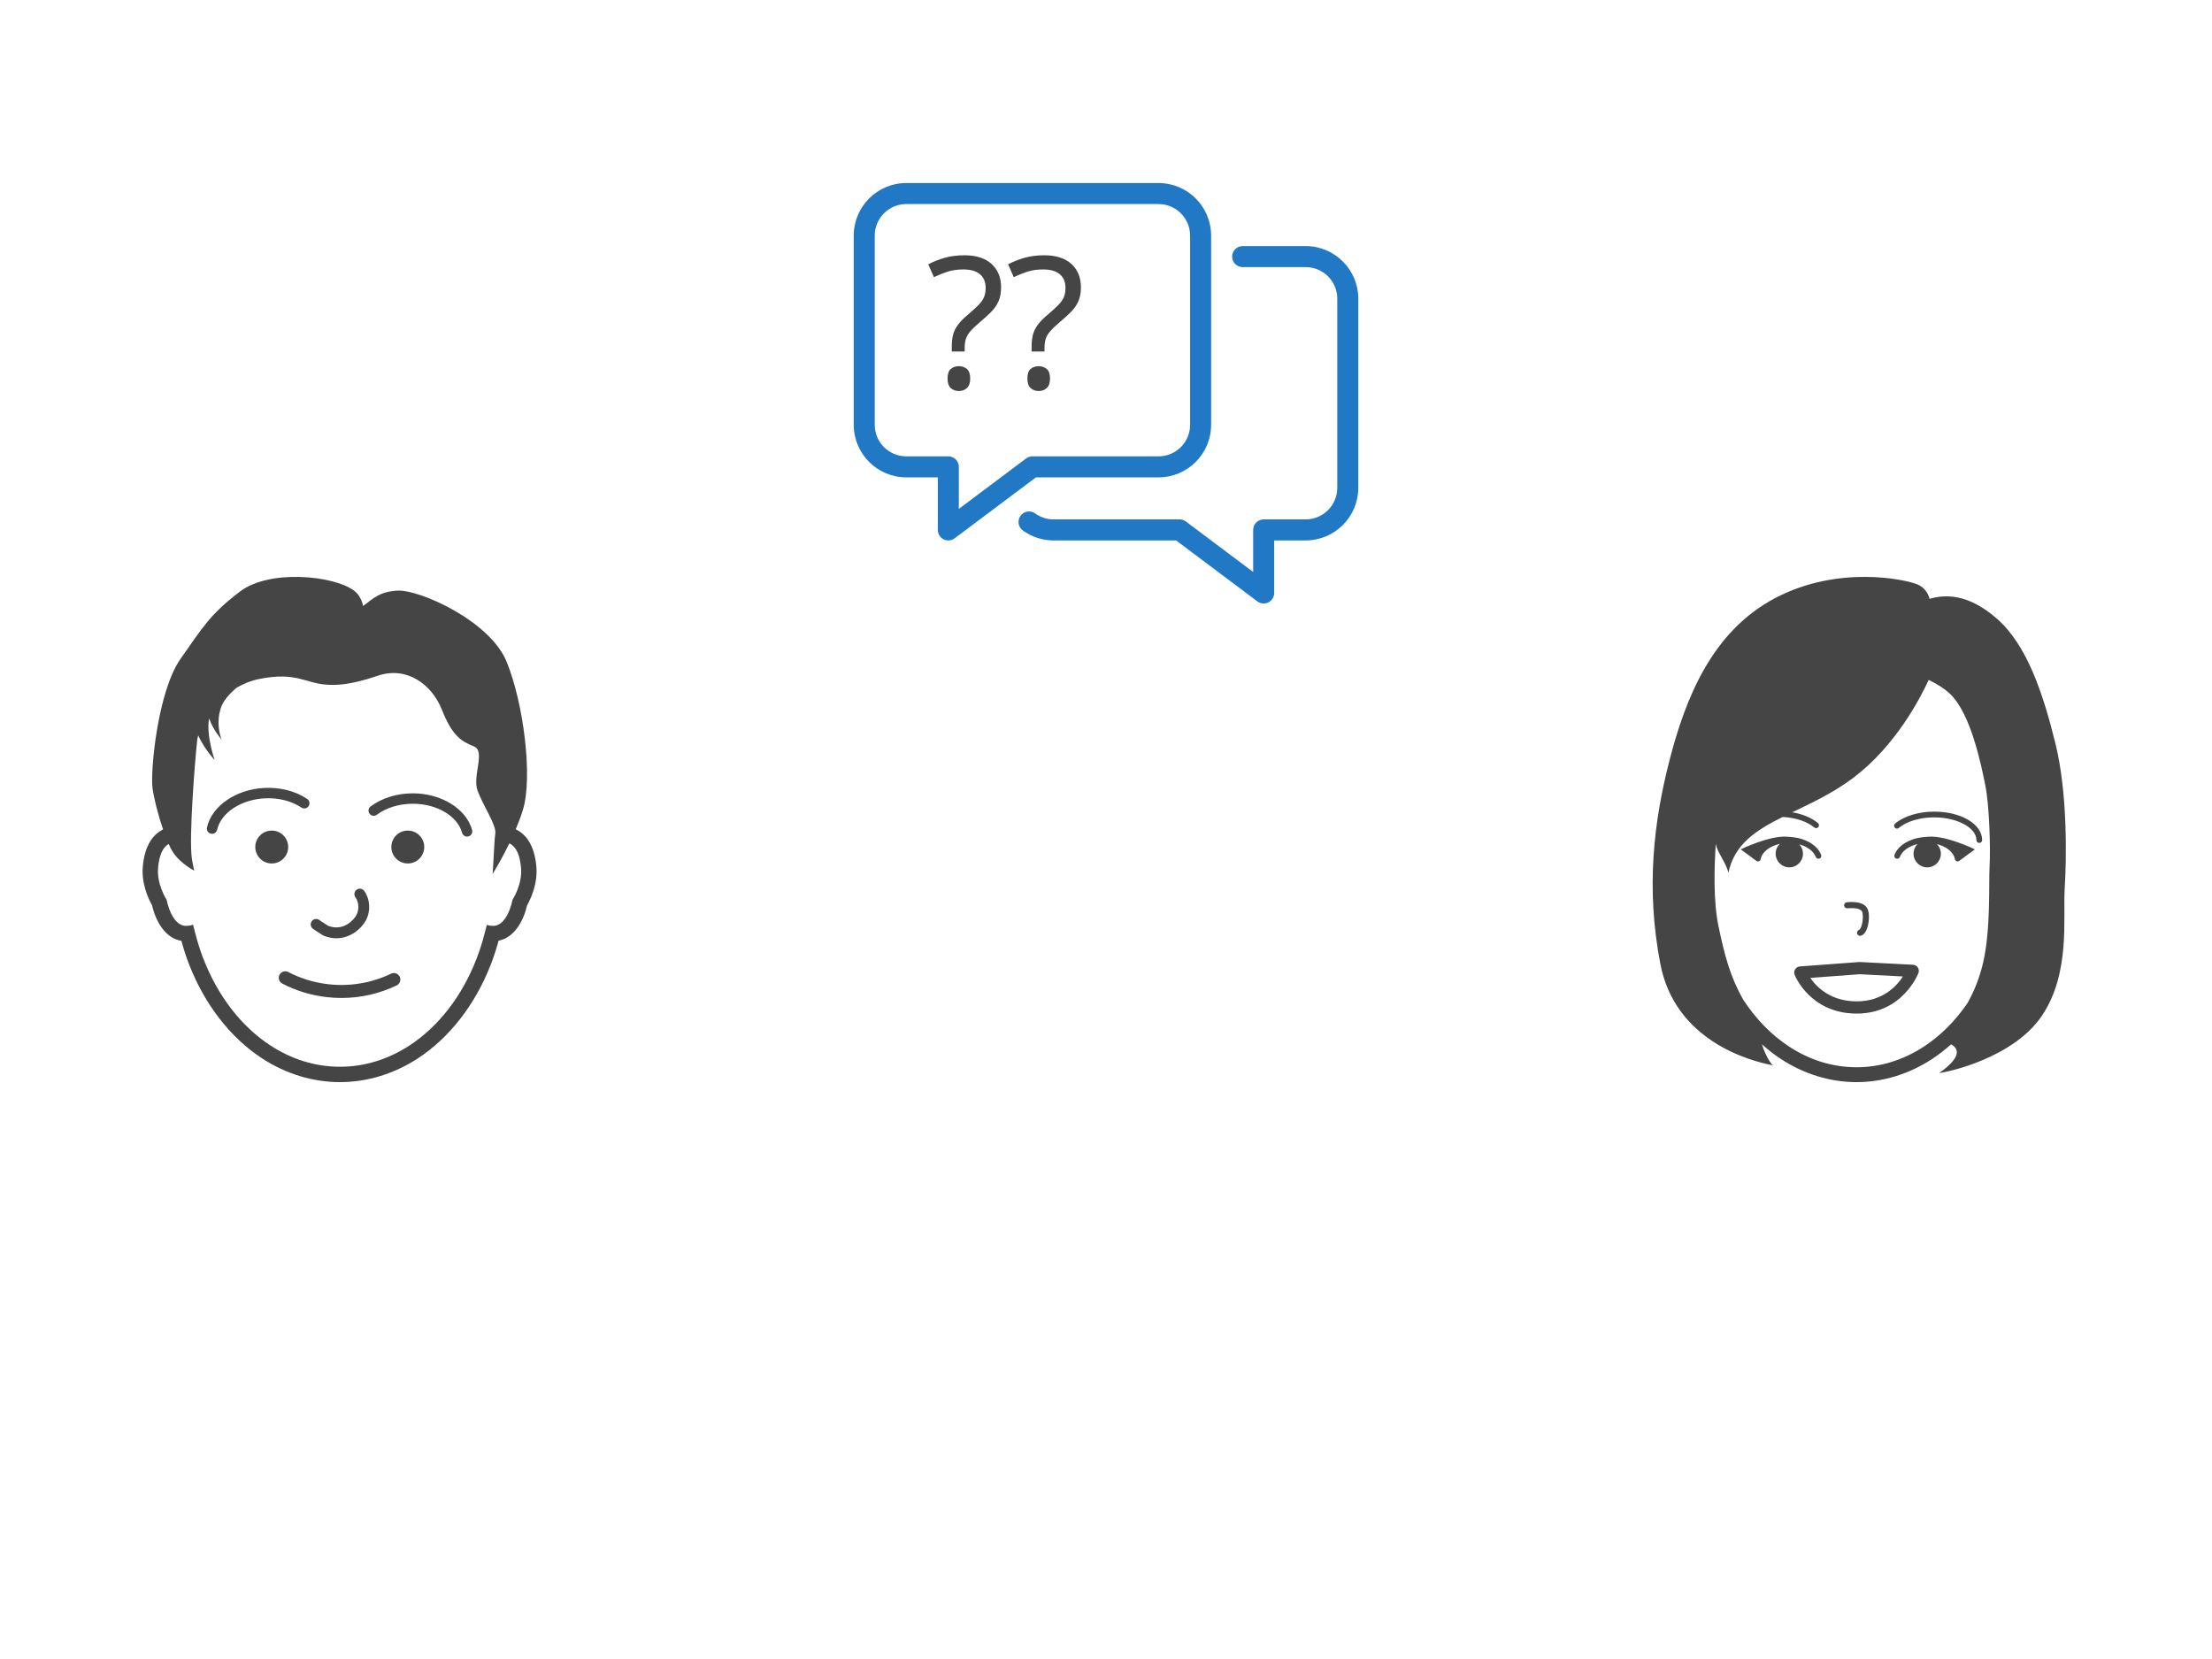
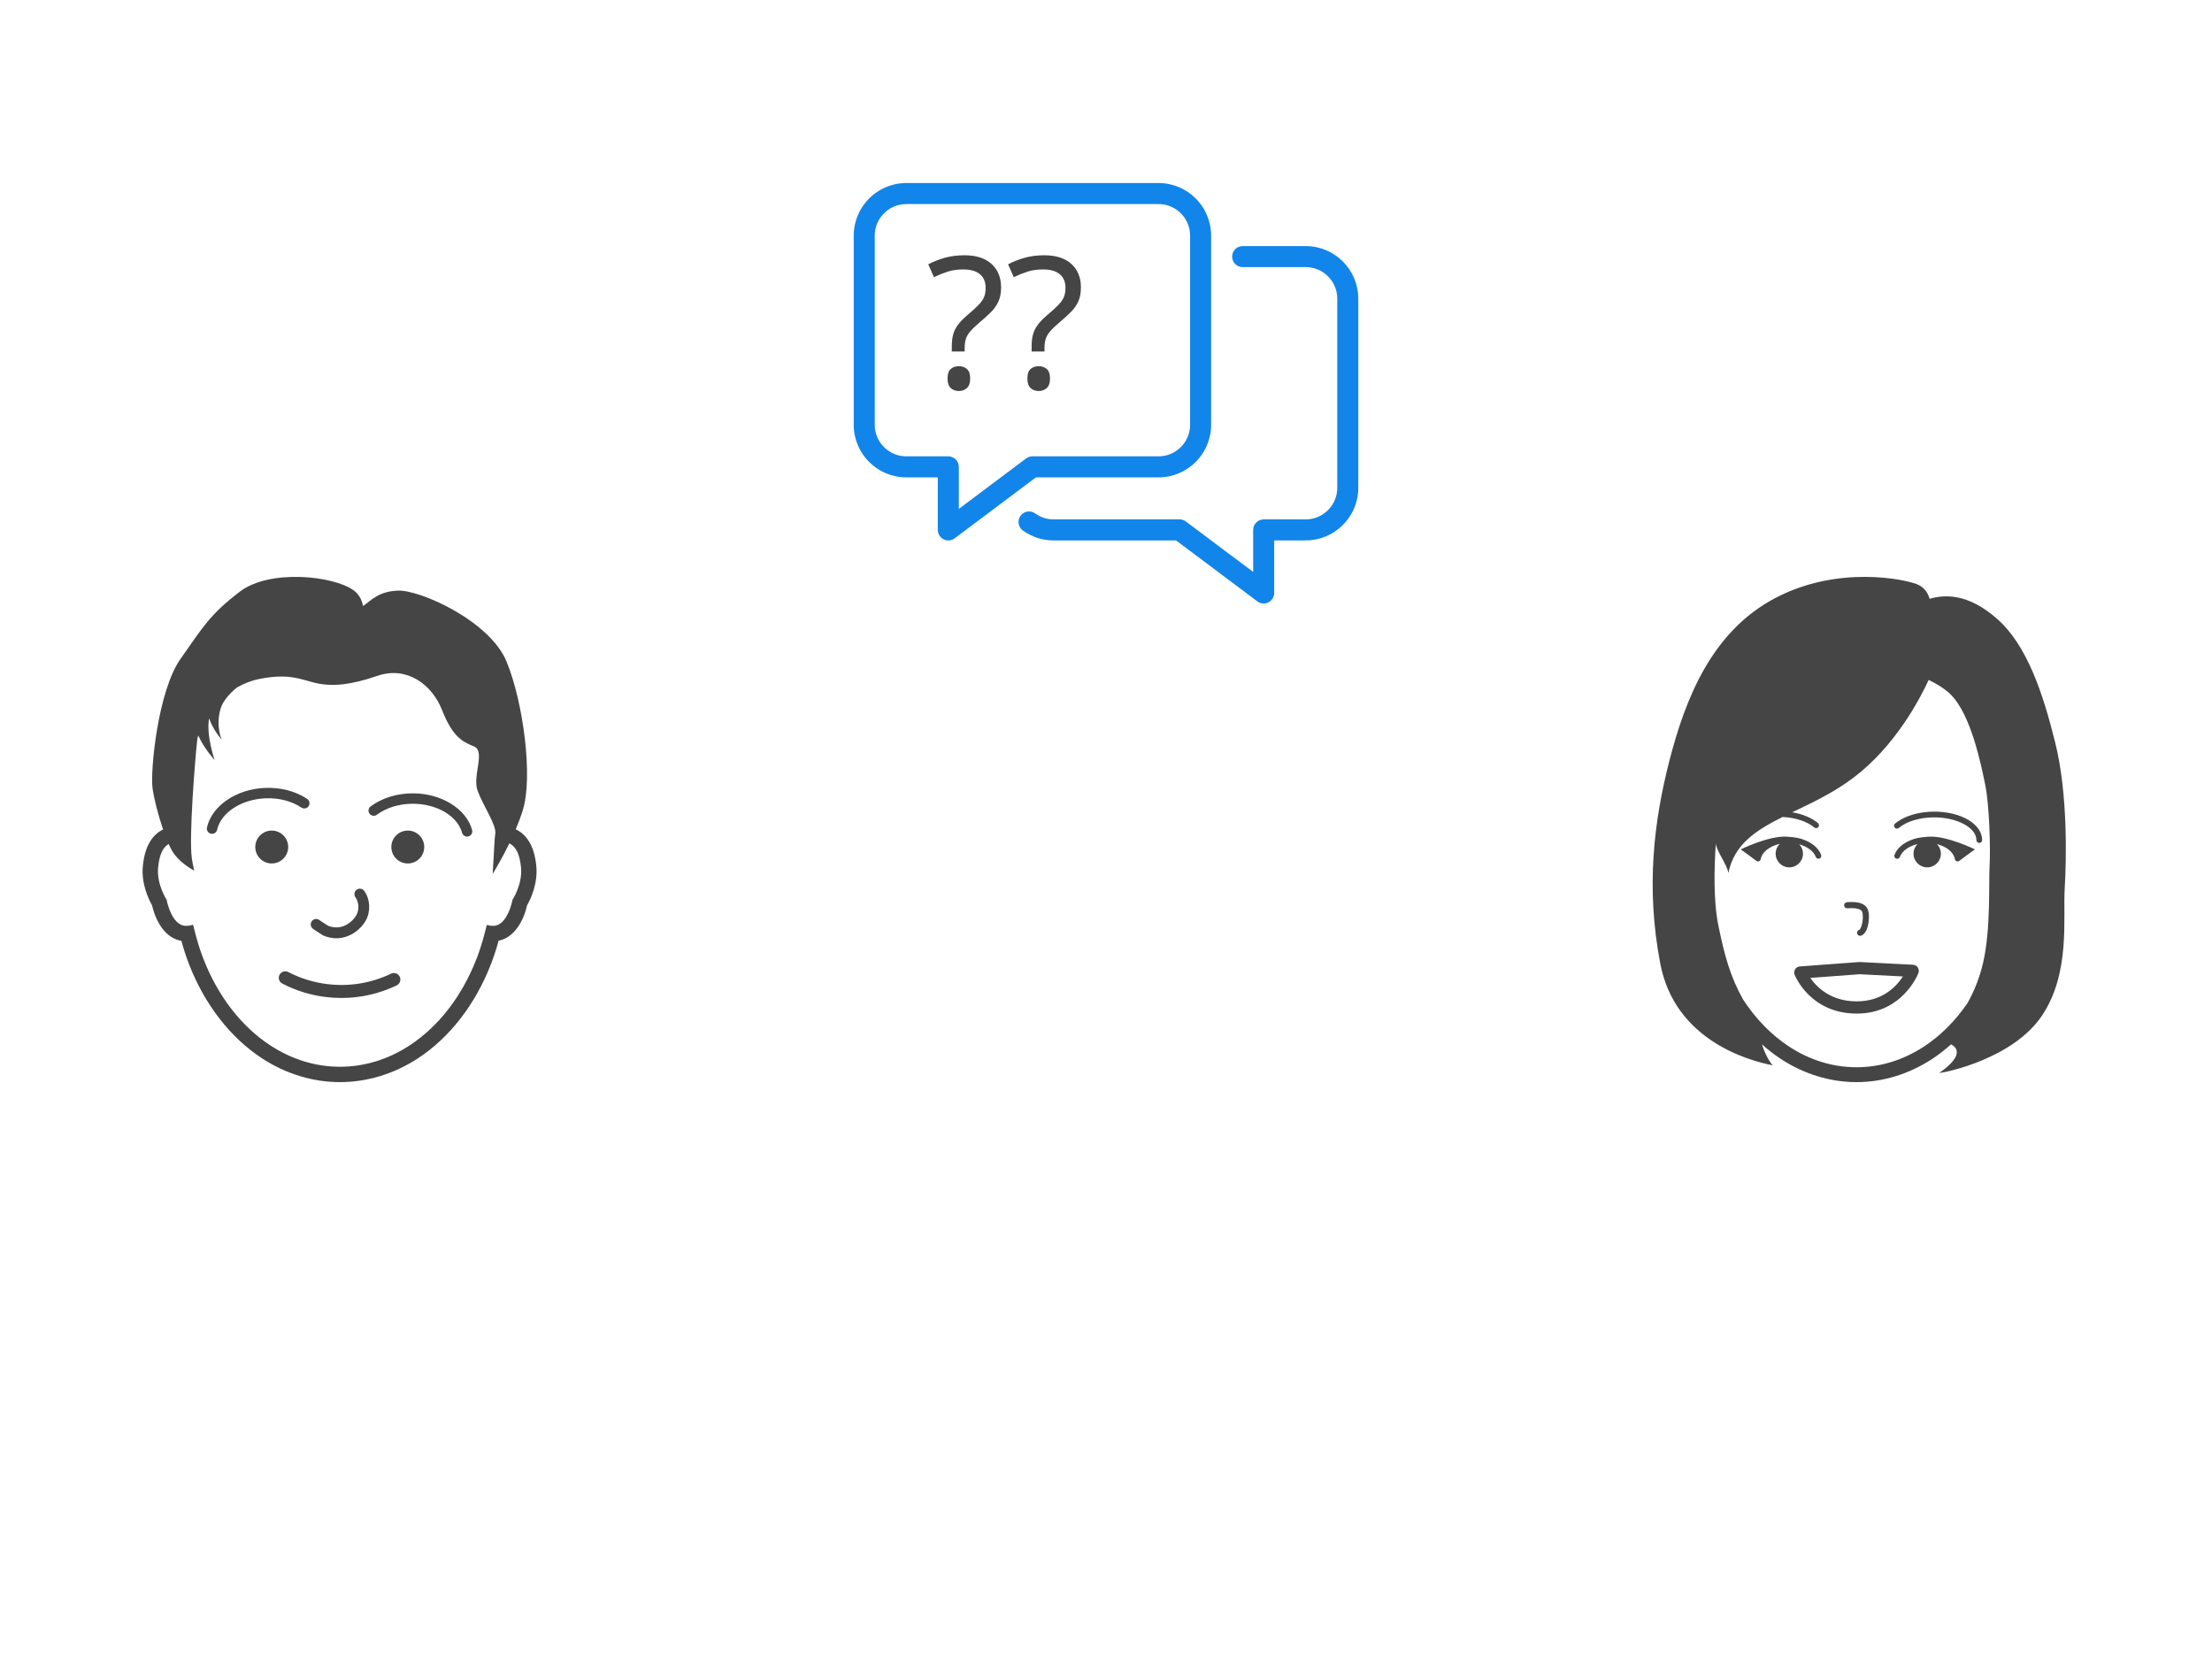
<svg xmlns="http://www.w3.org/2000/svg" height="1080mm" width="1440mm" viewBox="0 0 5102.362 3826.772" id="svg2" version="1.1">
  <defs id="defs8" />
  <g id="g3228" transform="matrix(16.522,0,0,16.522,4083.746,1131.296)" style="fill:#454545;fill-opacity:1">
    <path id="path3216" d="m 2.641,52.623 c -1.054,0 -1.909,-0.854 -1.909,-1.909 0,-0.54 0.226,-1.027 0.587,-1.375 -1.404,0.309 -2.495,1.132 -2.669,2.126 -0.034,0.194 -0.204,0.331 -0.394,0.331 -0.024,0 -0.046,-0.002 -0.07,-0.006 -0.117,-0.02 -0.785,-0.557 -0.965,-0.687 -0.18,-0.129 -1.365,-0.991 -1.365,-0.991 0,0 3.905,-1.926 6.433,-1.777 1.271,0.075 2.004,0.265 2.351,0.425 1.179,0.419 2.09,1.177 2.442,2.123 0.078,0.207 -0.029,0.438 -0.236,0.515 -0.207,0.077 -0.438,-0.029 -0.515,-0.236 C 6.034,50.362 5.15,49.718 4.03,49.407 c 0.321,0.342 0.519,0.799 0.519,1.305 0,1.056 -0.854,1.911 -1.908,1.911 z m 8.104,5.715 c 1.157,-0.083 1.803,0.053 2.038,0.428 0.165,0.265 0.187,1.373 -0.102,2.138 -0.124,0.329 -0.248,0.43 -0.287,0.442 -0.226,0.067 -0.353,0.306 -0.285,0.531 0.056,0.184 0.225,0.303 0.408,0.303 0.041,0 0.082,-0.006 0.123,-0.018 0.357,-0.107 0.64,-0.43 0.839,-0.958 0.325,-0.864 0.406,-2.283 0.027,-2.89 -0.542,-0.866 -1.731,-0.904 -2.821,-0.826 -0.235,0.017 -0.411,0.221 -0.395,0.455 0.016,0.235 0.219,0.411 0.455,0.395 z M 22.117,48.336 c -1.271,0.075 -2.004,0.265 -2.351,0.425 -1.179,0.419 -2.09,1.177 -2.442,2.123 -0.078,0.207 0.029,0.438 0.236,0.515 0.208,0.078 0.438,-0.029 0.515,-0.236 0.311,-0.839 1.268,-1.506 2.465,-1.797 -0.345,0.346 -0.558,0.822 -0.558,1.348 0,1.055 0.855,1.909 1.909,1.909 1.054,0 1.908,-0.854 1.908,-1.909 0,-0.521 -0.209,-0.994 -0.549,-1.338 1.326,0.335 2.339,1.133 2.506,2.089 0.034,0.194 0.204,0.331 0.394,0.331 0.024,0 0.046,-0.002 0.07,-0.006 0.117,-0.02 0.785,-0.557 0.965,-0.687 0.18,-0.129 1.365,-0.991 1.365,-0.991 0,0 -3.905,-1.925 -6.434,-1.775 z m 18.969,7.269 c -0.248,4.064 0.825,11.772 -3.175,17.725 -4.001,5.952 -13.283,7.91 -14.343,8.001 3.21,-2.247 2.709,-3.445 1.655,-4.002 -0.851,0.763 -1.744,1.458 -2.675,2.066 -3.219,2.1 -6.859,3.21 -10.527,3.21 -3.684,0 -7.339,-1.119 -10.569,-3.238 -0.914,-0.6 -1.791,-1.284 -2.628,-2.034 0.348,1.201 1.118,2.611 1.52,2.924 C -3.071,79.619 -13.316,76.744 -15.365,66.108 -17.414,55.473 -16.277,46.149 -14.065,37.59 -11.852,29.031 -8.177,19.707 0.621,15.051 9.419,10.395 18.741,12.404 20.473,13.096 c 1.157,0.463 1.591,1.439 1.752,2.038 2.009,-0.592 5.308,-0.852 9.445,2.811 4.137,3.662 6.362,10.26 8.111,17.335 1.749,7.075 1.553,16.262 1.306,20.326 z M 30.002,41.144 c -0.575,-2.806 -1.988,-9.885 -4.867,-12.69 -0.731,-0.712 -1.774,-1.395 -3.035,-2 -1.226,2.657 -4.66,9.212 -10.433,13.596 -2.847,2.162 -5.878,3.561 -8.617,4.881 1.439,0.248 2.713,0.773 3.589,1.51 0.169,0.143 0.191,0.396 0.049,0.564 -0.143,0.169 -0.395,0.191 -0.564,0.049 C 5.12,46.21 3.496,45.677 1.706,45.587 c -3.753,1.873 -6.744,3.813 -7.572,7.805 -0.263,-1.343 -1.585,-2.876 -1.758,-4.08 -0.226,3.333 -0.345,7.999 0.358,11.429 0.844,4.119 1.657,7.146 3.457,10.337 1.755,2.693 3.929,4.932 6.399,6.553 2.824,1.852 6.031,2.898 9.432,2.898 3.385,0 6.578,-1.037 9.392,-2.873 2.33,-1.52 4.396,-3.592 6.099,-6.075 0.933,-1.665 1.686,-3.523 2.177,-5.62 1.098,-4.684 0.774,-11.193 0.912,-13.553 0.138,-2.359 -0.027,-8.458 -0.602,-11.264 z m -7.126,3.696 c -2.182,0 -4.226,0.624 -5.469,1.669 -0.169,0.143 -0.191,0.396 -0.049,0.564 0.143,0.169 0.396,0.191 0.565,0.049 1.103,-0.927 2.954,-1.481 4.953,-1.481 3.19,0 5.884,1.452 5.884,3.171 0,0.221 0.179,0.4 0.4,0.4 0.222,0 0.4,-0.179 0.4,-0.4 7.84e-4,-2.227 -2.936,-3.972 -6.685,-3.972 z m -2.295,21.759 c 0.149,0.227 0.182,0.51 0.089,0.764 -0.021,0.056 -2.162,5.673 -8.618,5.673 -6.441,0 -8.581,-5.195 -8.669,-5.416 -0.1,-0.252 -0.074,-0.537 0.07,-0.767 C 3.596,66.622 3.841,66.475 4.111,66.455 l 8.264,-0.615 c 0.035,-0.003 0.071,-0.003 0.107,-0.002 l 7.432,0.381 c 0.27,0.014 0.519,0.155 0.668,0.381 z m -2.083,1.254 -6.05,-0.31 -6.878,0.512 c 0.889,1.288 2.85,3.275 6.482,3.275 3.63,0 5.578,-2.131 6.446,-3.477 z" style="fill:#454545;fill-opacity:1" />
  </g>
  <g id="g3247" transform="matrix(12.94911,0,0,12.94911,135.8341,1265.931)" style="fill:#454545;fill-opacity:1">
    <path id="path3235" d="m 83.401,63.508 c -0.626,2.761 -2.264,5.747 -5.077,6.302 -0.358,1.328 -0.777,2.63 -1.246,3.879 -0.034,0.089 -0.151,0.381 -0.151,0.381 C 74.174,81.174 69.566,87.104 63.951,90.768 59.706,93.536 54.906,95 50.07,95 45.211,95 40.392,93.523 36.132,90.729 30.551,87.069 25.967,81.16 23.222,74.091 L 23.179,73.983 C 23.146,73.902 23.114,73.822 23.083,73.74 22.607,72.48 22.185,71.171 21.824,69.836 18.921,69.358 17.237,66.316 16.6,63.507 15.968,62.389 14.653,59.636 14.955,56.51 c 0.366,-3.796 1.867,-5.663 3.605,-6.516 -0.872,-2.549 -1.636,-5.528 -1.884,-7.4 -0.4,-3.021 0.926,-17.2 4.987,-22.981 4.061,-5.781 5.303,-7.964 10.583,-11.993 5.278,-4.027 16.652,-2.853 20.261,-0.22 0.956,0.698 1.458,1.687 1.678,2.788 1.53,-1.069 2.77,-2.598 6.195,-2.739 3.946,-0.163 16.397,5.382 19.379,12.668 2.983,7.286 4.709,20.503 2.891,26.405 -0.356,1.156 -0.795,2.32 -1.269,3.444 1.763,0.839 3.295,2.706 3.665,6.545 0.302,3.125 -1.013,5.879 -1.645,6.997 z M 80.244,52.467 c -1.189,2.449 -2.382,4.475 -2.977,5.446 0.262,-3.955 0.318,-6.324 0.468,-7.157 0.267,-1.485 -2.169,-4.992 -3.15,-7.669 -0.98,-2.678 1.504,-7.044 -0.699,-7.913 -2.203,-0.869 -3.836,-1.894 -5.651,-6.491 -1.815,-4.598 -6.328,-7.84 -11.487,-6.056 -5.158,1.785 -7.776,1.644 -8.897,1.583 -3.962,-0.213 -5.498,-2.358 -12.132,-1.028 -1.477,0.296 -2.828,0.842 -4.04,1.547 -1.343,1.118 -2.477,2.422 -2.868,3.727 -0.93,3.112 0.183,5.514 0.183,5.514 0,0 -1.48,-1.586 -2.235,-3.764 -0.563,2.992 0.982,7.414 0.982,7.414 0,0 -1.814,-1.932 -2.926,-4.382 -0.092,0.344 -0.157,0.67 -0.19,0.971 -0.368,3.354 -1.487,17.17 -0.94,20.95 0.089,0.616 0.237,1.362 0.42,2.186 -0.961,-0.544 -2.903,-1.793 -3.913,-3.5 -0.206,-0.349 -0.421,-0.786 -0.638,-1.274 -1.152,0.698 -1.679,2.137 -1.878,4.201 -0.29,2.999 1.507,5.727 1.507,5.727 0,0 0.859,4.665 3.443,4.665 0.477,0 0.899,-0.073 1.272,-0.205 0.139,0.553 0.278,1.106 0.429,1.648 0.367,1.431 0.805,2.821 1.312,4.162 0.042,0.112 0.088,0.22 0.132,0.33 2.555,6.579 6.725,11.972 11.861,15.341 3.724,2.443 7.954,3.822 12.437,3.822 4.464,0 8.675,-1.368 12.386,-3.789 5.166,-3.37 9.359,-8.786 11.921,-15.397 0.046,-0.119 0.095,-0.234 0.14,-0.354 0.497,-1.321 0.927,-2.689 1.289,-4.095 0.15,-0.536 0.287,-1.084 0.426,-1.631 0.341,0.105 0.718,0.167 1.141,0.167 2.584,0 3.443,-4.665 3.443,-4.665 0,0 1.797,-2.729 1.507,-5.727 -0.21,-2.176 -0.788,-3.655 -2.078,-4.304 z m -20.07,25.304 c 0.576,-0.277 0.819,-0.969 0.542,-1.546 -0.277,-0.576 -0.969,-0.819 -1.546,-0.542 -3.5,1.682 -7.398,2.328 -11.276,1.868 -2.474,-0.294 -4.841,-1.021 -7.033,-2.161 -0.569,-0.296 -1.267,-0.074 -1.562,0.493 -0.295,0.567 -0.074,1.267 0.493,1.561 2.441,1.269 5.075,2.079 7.828,2.405 0.904,0.107 1.808,0.161 2.71,0.161 3.404,10e-4 6.763,-0.758 9.844,-2.239 z M 37.916,50.19 c -1.619,0 -2.931,1.312 -2.931,2.93 0,1.619 1.312,2.931 2.931,2.931 1.618,0 2.931,-1.312 2.931,-2.931 0,-1.619 -1.313,-2.93 -2.931,-2.93 z m 24.237,0 c -1.619,0 -2.931,1.312 -2.931,2.93 0,1.619 1.312,2.931 2.931,2.931 1.619,0 2.93,-1.312 2.93,-2.931 0,-1.619 -1.311,-2.93 -2.93,-2.93 z M 28.19,50.043 c 0.677,-3.032 4.254,-5.385 8.503,-5.595 2.436,-0.12 4.745,0.465 6.508,1.645 0.425,0.285 1.001,0.171 1.286,-0.255 0.284,-0.425 0.171,-1.001 -0.255,-1.286 -2.092,-1.4 -4.803,-2.096 -7.631,-1.956 -5.067,0.25 -9.366,3.212 -10.221,7.043 -0.112,0.5 0.203,0.995 0.703,1.107 0.068,0.015 0.136,0.023 0.203,0.023 0.425,-10e-4 0.807,-0.294 0.904,-0.726 z m 44.771,1.186 c 0.493,-0.136 0.784,-0.646 0.648,-1.14 -1.042,-3.784 -5.481,-6.531 -10.555,-6.531 -2.832,0 -5.505,0.827 -7.526,2.329 -0.411,0.305 -0.496,0.886 -0.191,1.297 0.306,0.411 0.886,0.496 1.297,0.191 1.703,-1.266 3.983,-1.963 6.42,-1.963 4.255,0 7.942,2.174 8.767,5.169 0.113,0.411 0.486,0.681 0.893,0.681 0.082,0 0.164,-0.011 0.247,-0.033 z M 54.697,66.164 c 0.875,-1.643 0.753,-3.741 -0.304,-5.22 -0.31,-0.434 -0.912,-0.534 -1.346,-0.224 -0.434,0.31 -0.534,0.913 -0.224,1.346 0.516,0.723 0.79,2.029 0.171,3.191 -0.444,0.833 -2.312,2.949 -5.029,1.9 -1.114,-0.696 -1.554,-1.021 -1.557,-1.024 -0.427,-0.32 -1.031,-0.234 -1.351,0.192 -0.32,0.426 -0.234,1.031 0.192,1.351 0.02,0.015 0.513,0.383 1.77,1.165 0.047,0.029 0.096,0.054 0.147,0.075 0.793,0.322 1.552,0.459 2.264,0.459 2.55,0 4.498,-1.768 5.267,-3.211 z" style="fill:#454545;fill-opacity:1" />
  </g>
  <g id="g3201" transform="matrix(0.7166432,0,0,0.7166432,722.8944,257.0451)">
-     <g style="fill:#2179c5;fill-opacity:1" transform="matrix(67.66874,0,0,67.66874,1739.156,95.11802)" id="g3270">
-       <g style="fill:#2179c5;fill-opacity:1" id="g3254">
-         <path style="fill:#2179c5;fill-opacity:1" d="m 14.5,16 c 1.379,0 2.5,-1.122 2.5,-2.5 l 0,-9 C 17,3.122 15.879,2 14.5,2 L 2.5,2 C 1.121,2 0,3.122 0,4.5 l 0,9 C 0,14.878 1.121,16 2.5,16 l 1.5,0 0,2.5 c 0,0.189 0.107,0.362 0.276,0.447 C 4.347,18.982 4.424,19 4.5,19 4.606,19 4.712,18.966 4.8,18.9 L 8.667,16 14.5,16 Z M 8.2,15.1 5,17.5 5,15.5 C 5,15.224 4.776,15 4.5,15 l -2,0 C 1.673,15 1,14.327 1,13.5 l 0,-9 C 1,3.673 1.673,3 2.5,3 l 12,0 C 15.327,3 16,3.673 16,4.5 l 0,9 c 0,0.827 -0.673,1.5 -1.5,1.5 l -6,0 c -0.109,0 -0.214,0.035 -0.3,0.1 z" id="path3256" />
-         <path style="fill:#2179c5;fill-opacity:1" d="m 21.5,4.999 -3,0 c -0.276,0 -0.5,0.224 -0.5,0.5 0,0.276 0.224,0.5 0.5,0.5 l 3,0 c 0.827,0 1.5,0.673 1.5,1.5 l 0,9 c 0,0.827 -0.673,1.5 -1.5,1.5 l -2,0 c -0.276,0 -0.5,0.224 -0.5,0.5 l 0,2 -3.2,-2.4 c -0.086,-0.065 -0.192,-0.1 -0.3,-0.1 l -6,0 C 9.19,17.999 8.889,17.901 8.629,17.715 8.407,17.554 8.093,17.605 7.932,17.83 7.771,18.055 7.822,18.367 8.047,18.528 8.477,18.837 8.979,19 9.5,19 l 5.833,0 3.867,2.9 c 0.088,0.066 0.194,0.1 0.3,0.1 0.076,0 0.153,-0.018 0.224,-0.054 C 19.893,21.861 20,21.688 20,21.499 l 0,-2.5 1.5,0 c 1.379,0 2.5,-1.122 2.5,-2.5 l 0,-9 c 0,-1.378 -1.121,-2.5 -2.5,-2.5 z" id="path3258" />
+     <g style="fill:#1185e9;fill-opacity:1" transform="matrix(67.66874,0,0,67.66874,1739.156,95.11802)" id="g3270">
+       <g style="fill:#1185e9;fill-opacity:1" id="g3254">
+         <path style="fill:#1185e9;fill-opacity:1" d="m 14.5,16 c 1.379,0 2.5,-1.122 2.5,-2.5 l 0,-9 C 17,3.122 15.879,2 14.5,2 L 2.5,2 C 1.121,2 0,3.122 0,4.5 l 0,9 C 0,14.878 1.121,16 2.5,16 l 1.5,0 0,2.5 c 0,0.189 0.107,0.362 0.276,0.447 C 4.347,18.982 4.424,19 4.5,19 4.606,19 4.712,18.966 4.8,18.9 L 8.667,16 14.5,16 Z M 8.2,15.1 5,17.5 5,15.5 C 5,15.224 4.776,15 4.5,15 l -2,0 C 1.673,15 1,14.327 1,13.5 l 0,-9 C 1,3.673 1.673,3 2.5,3 l 12,0 C 15.327,3 16,3.673 16,4.5 l 0,9 c 0,0.827 -0.673,1.5 -1.5,1.5 l -6,0 c -0.109,0 -0.214,0.035 -0.3,0.1 z" id="path3256" />
+         <path style="fill:#1185e9;fill-opacity:1" d="m 21.5,4.999 -3,0 c -0.276,0 -0.5,0.224 -0.5,0.5 0,0.276 0.224,0.5 0.5,0.5 l 3,0 c 0.827,0 1.5,0.673 1.5,1.5 l 0,9 c 0,0.827 -0.673,1.5 -1.5,1.5 l -2,0 c -0.276,0 -0.5,0.224 -0.5,0.5 l 0,2 -3.2,-2.4 c -0.086,-0.065 -0.192,-0.1 -0.3,-0.1 l -6,0 C 9.19,17.999 8.889,17.901 8.629,17.715 8.407,17.554 8.093,17.605 7.932,17.83 7.771,18.055 7.822,18.367 8.047,18.528 8.477,18.837 8.979,19 9.5,19 l 5.833,0 3.867,2.9 c 0.088,0.066 0.194,0.1 0.3,0.1 0.076,0 0.153,-0.018 0.224,-0.054 C 19.893,21.861 20,21.688 20,21.499 l 0,-2.5 1.5,0 c 1.379,0 2.5,-1.122 2.5,-2.5 l 0,-9 c 0,-1.378 -1.121,-2.5 -2.5,-2.5 z" id="path3258" />
      </g>
    </g>
    <text id="text3277" y="891.619" x="2314.407" style="font-style:normal;font-weight:normal;font-size:131.565px;line-height:125%;font-family:sans-serif;letter-spacing:0px;word-spacing:0px;fill:#454545;fill-opacity:1;stroke:none;stroke-width:1px;stroke-linecap:butt;stroke-linejoin:miter;stroke-opacity:1" xml:space="preserve">
      <tspan style="font-style:normal;font-variant:normal;font-weight:500;font-stretch:normal;font-size:592.042px;font-family:'Futura PT';-inkscape-font-specification:'Futura PT Medium';text-align:center;text-anchor:middle;fill:#454545;fill-opacity:1" y="891.619" x="2314.407" id="tspan3279">??</tspan>
    </text>
  </g>
</svg>
